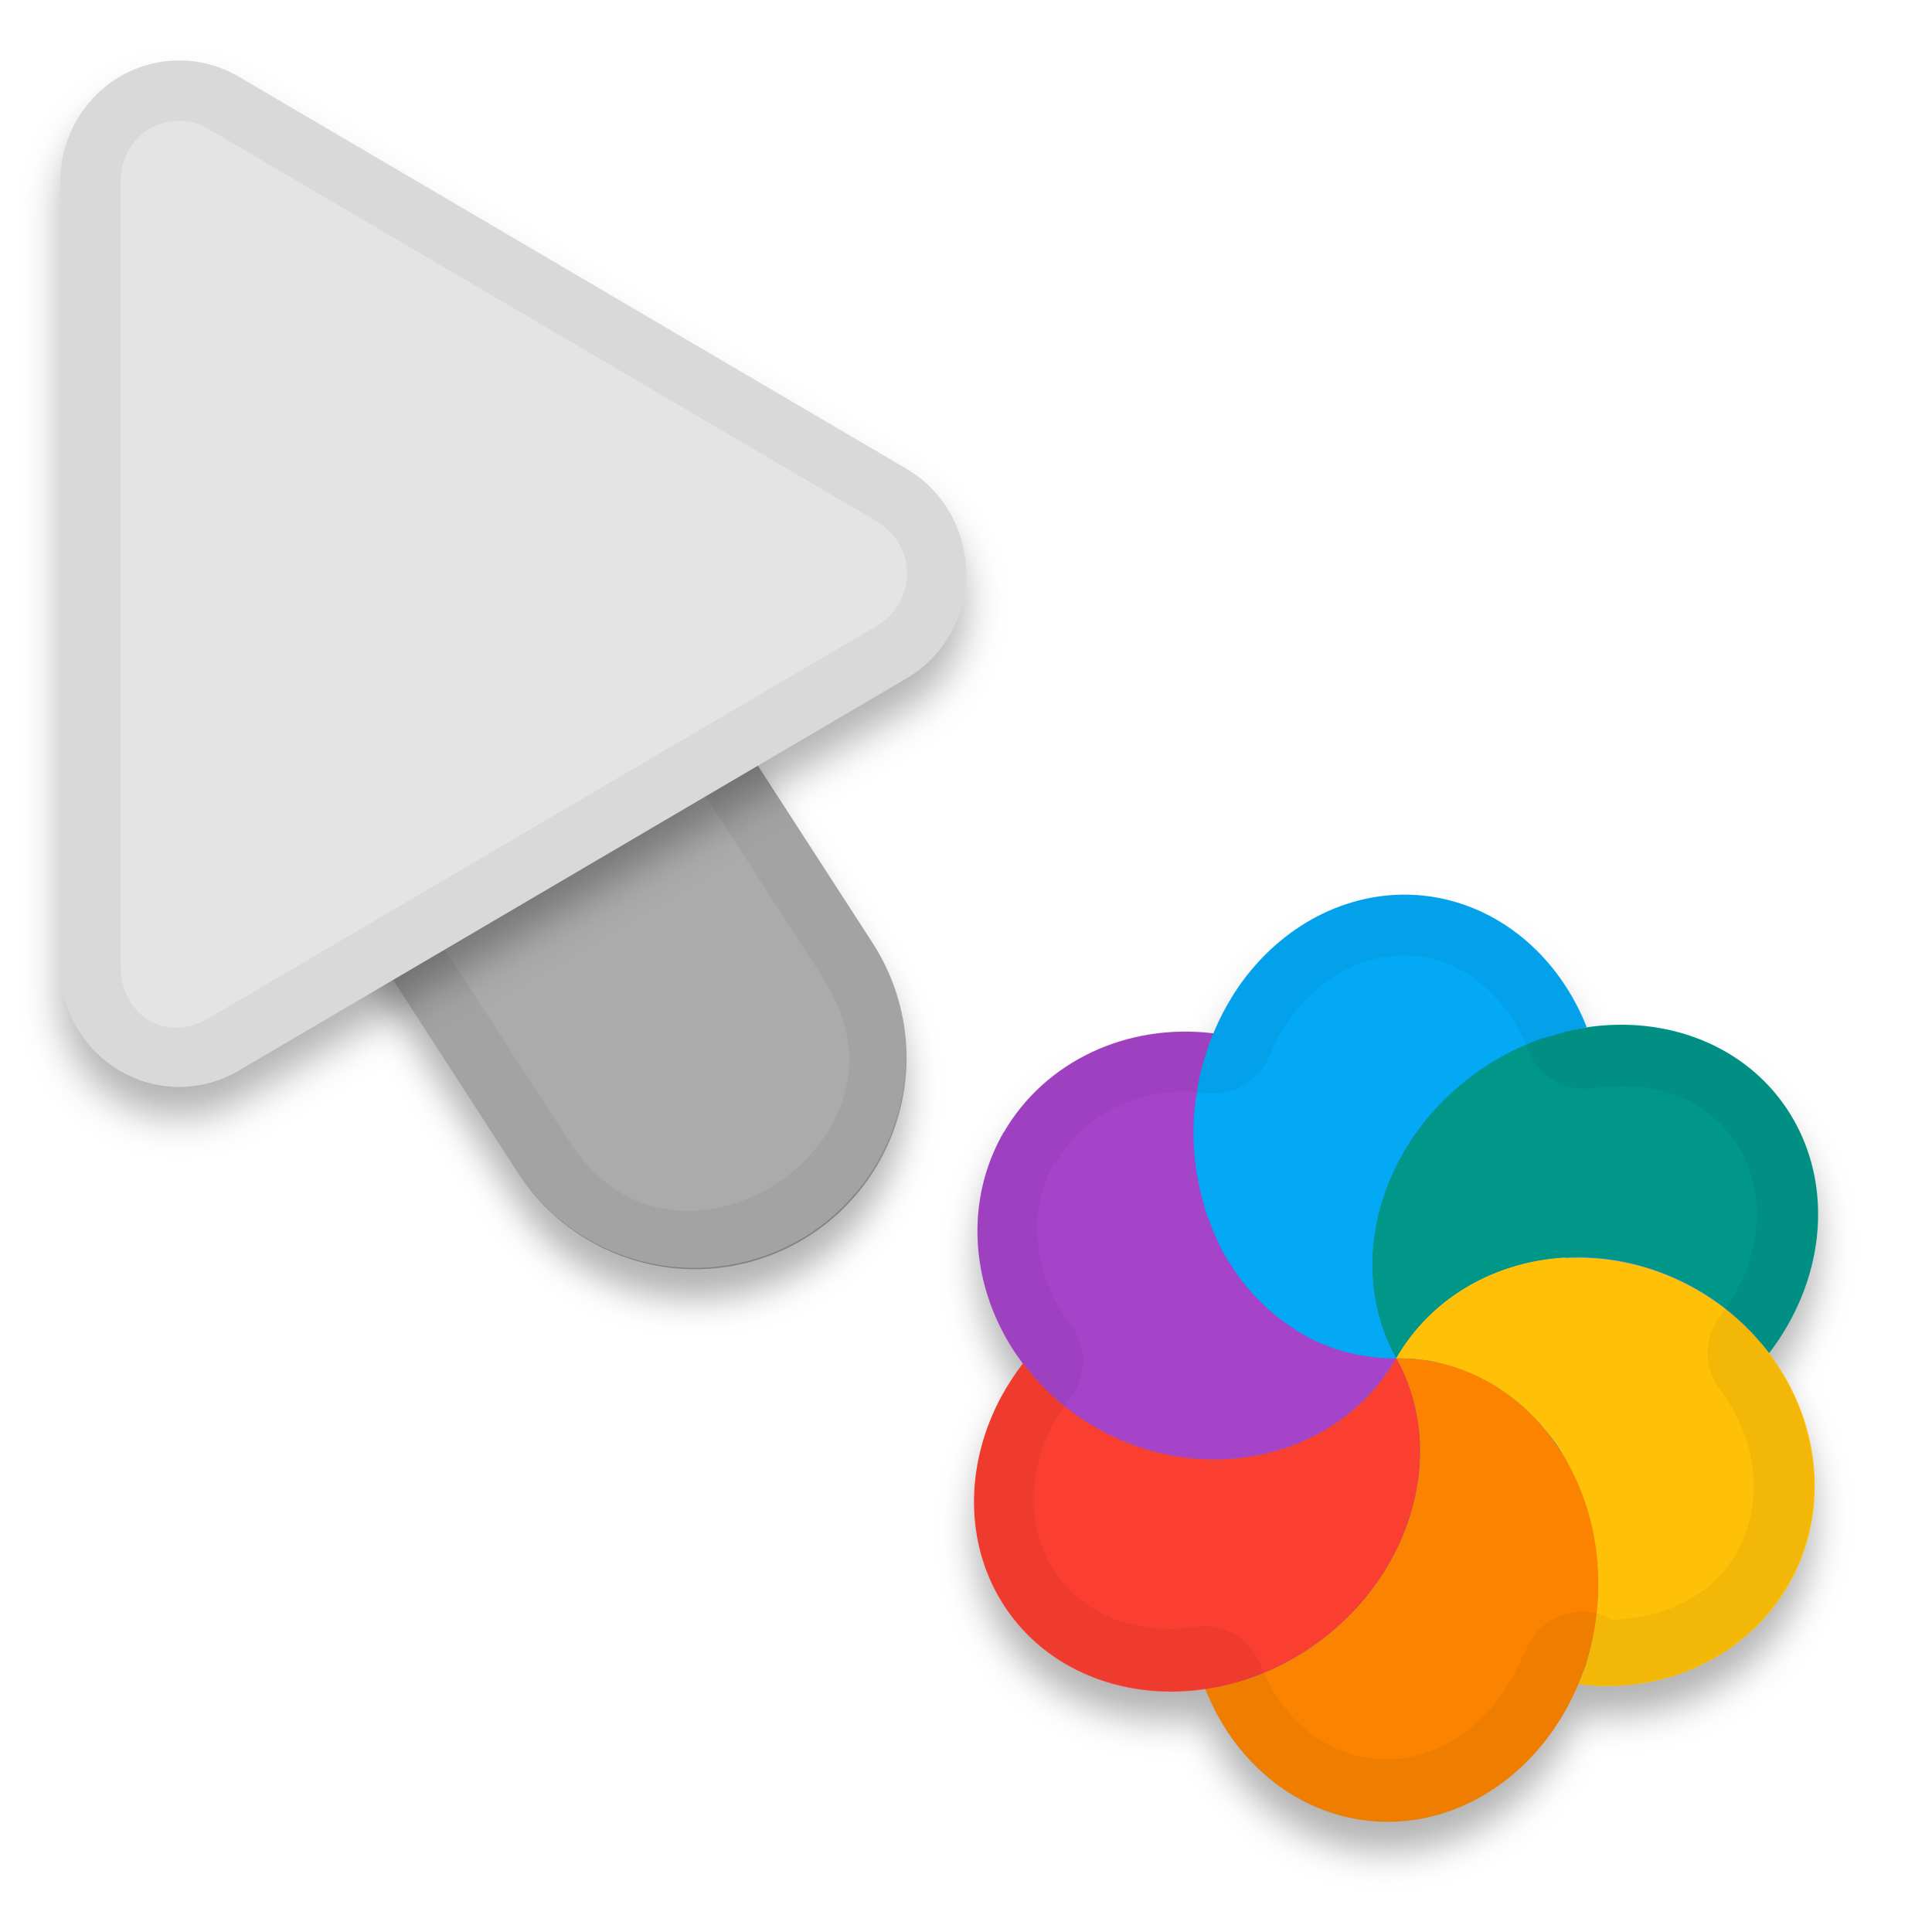
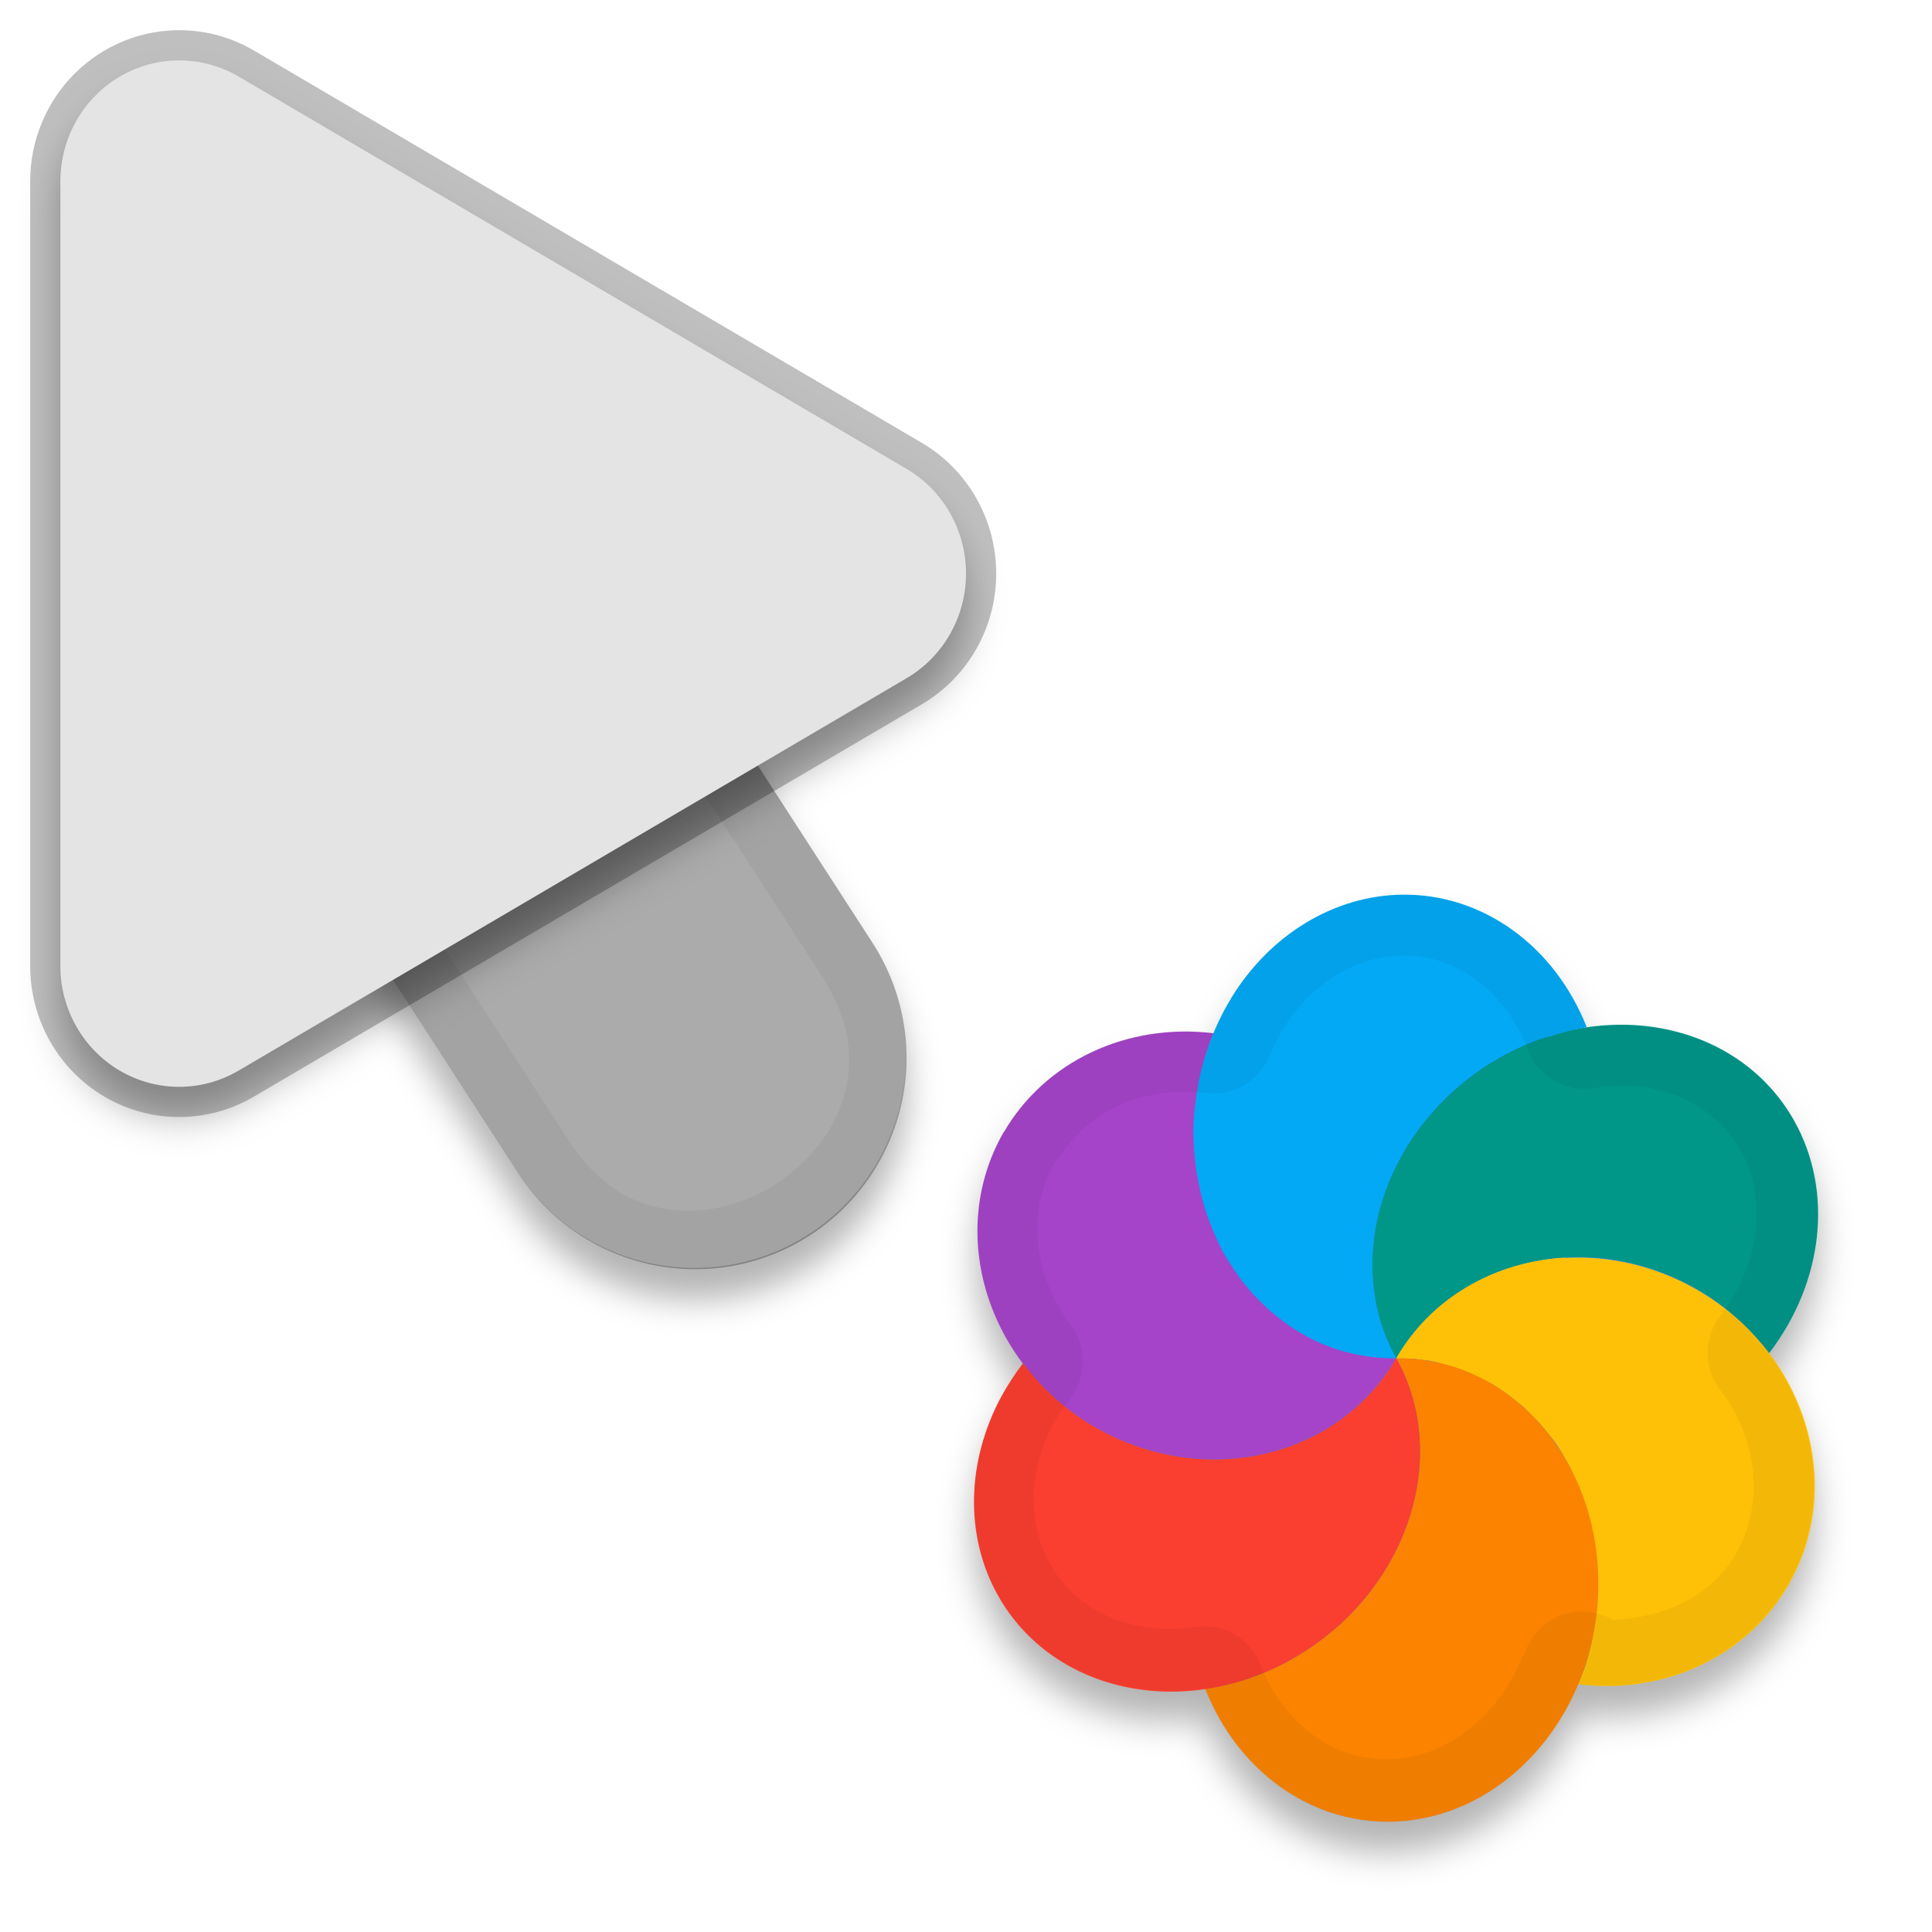
<svg xmlns="http://www.w3.org/2000/svg" id="svg5327" width="32" height="32" version="1.1">
  <defs id="defs5329">
    <filter id="filter843" style="color-interpolation-filters:sRGB" width="1.108" height="1.087" x="-.05" y="-.04">
      <feGaussianBlur id="feGaussianBlur845" stdDeviation=".281" />
    </filter>
    <filter id="filter835" style="color-interpolation-filters:sRGB" width="1.102" height="1.09" x="-.05" y="-.04">
      <feGaussianBlur id="feGaussianBlur837" stdDeviation=".32" />
    </filter>
    <filter id="filter1939" style="color-interpolation-filters:sRGB" width="1.101" height="1.092" x="-.05" y="-.05">
      <feGaussianBlur id="feGaussianBlur1941" stdDeviation=".293" />
    </filter>
  </defs>
-   <g id="layer1" transform="translate(0,-1020.362)">
-     <path id="ellipse861" style="opacity:0.3;fill:#000000;stroke-width:0.375;filter:url(#filter1939)" d="m 16.627,1039.607 c -0.706,1.222 -0.525,2.723 0.327,3.847 -0.024,0 -0.023,-0.01 -0.009,-0.024 -0.131,0.172 -0.249,0.352 -0.352,0.539 -0.589,1.088 -0.613,2.325 -0.065,3.305 0.672,1.202 2.045,1.757 3.447,1.546 7.29e-4,-10e-5 -0.002,0 -0.019,0.013 0.534,1.357 1.729,2.217 3.059,2.201 1.39,-0.019 2.593,-0.98 3.139,-2.335 -0.009,0 -0.01,0.037 -0.014,0.054 1.438,0.177 2.797,-0.465 3.479,-1.643 0.707,-1.225 0.522,-2.73 -0.336,-3.855 0.023,0.01 0.009,0.022 0.021,0.023 0.903,-1.181 1.067,-2.681 0.419,-3.843 -0.679,-1.214 -2.071,-1.771 -3.487,-1.542 0.022,-0.01 0.033,-0.01 0.049,-0.014 a 3.396,3.844 6.279 0 0 -3.058,-2.196 3.396,3.844 6.279 0 0 -2.83,1.709 3.396,3.844 6.279 0 0 -0.29,0.577 c -1.437,-0.176 -2.795,0.465 -3.476,1.642 z m 9.584,8.943 a 6,6.189 30 0 0 -6.98e-4,-2e-4 c 1.01e-4,-2e-4 -6.32e-4,-4e-4 -0.002,0 -4.82e-4,-9e-4 -5.91e-4,6e-4 5.4e-4,9e-4 z" />
-     <path id="path877" style="color:#000000;font-style:normal;font-variant:normal;font-weight:normal;font-stretch:normal;font-size:medium;line-height:normal;font-family:sans-serif;font-variant-ligatures:normal;font-variant-position:normal;font-variant-caps:normal;font-variant-numeric:normal;font-variant-alternates:normal;font-feature-settings:normal;text-indent:0;text-align:start;text-decoration:none;text-decoration-line:none;text-decoration-style:solid;text-decoration-color:#000000;letter-spacing:normal;word-spacing:normal;text-transform:none;writing-mode:lr-tb;direction:ltr;text-orientation:mixed;dominant-baseline:auto;baseline-shift:baseline;text-anchor:start;white-space:normal;shape-padding:0;clip-rule:nonzero;display:inline;overflow:visible;visibility:visible;opacity:0.3;isolation:auto;mix-blend-mode:normal;color-interpolation:sRGB;color-interpolation-filters:linearRGB;solid-color:#000000;solid-opacity:1;vector-effect:none;fill:#000000;fill-opacity:1;fill-rule:nonzero;stroke:none;stroke-width:7;stroke-linecap:round;stroke-linejoin:miter;stroke-miterlimit:4;stroke-dasharray:none;stroke-dashoffset:0;stroke-opacity:1;filter:url(#filter843);color-rendering:auto;image-rendering:auto;shape-rendering:auto;text-rendering:auto;enable-background:accumulate" d="m 6.01,1026.321 a 3.5,3.5 0 0 0 -2.949,5.443 l 5.5,8.5 a 3.501,3.501 0 1 0 5.879,-3.803 l -5.5,-8.5 a 3.5,3.5 0 0 0 -2.93,-1.641 z" />
-     <path id="path4" style="fill:none;stroke:#e4e4e4;stroke-width:7;stroke-linecap:round;stroke-opacity:1" d="m 11.5,1037.863 -5.5,-8.5" />
-     <path id="path881" style="opacity:0.3;fill:#000000;stroke-width:0.5;filter:url(#filter835)" d="m 3.013,1021.864 a 1.967,2.001 0 0 0 -2.013,2 v 12.998 a 1.967,2.001 0 0 0 2.951,1.734 l 11.065,-6.499 a 1.967,2.001 0 0 0 0,-3.468 l -11.065,-6.499 a 1.967,2.001 0 0 0 -0.937,-0.266 z" />
-     <path id="path845" style="color:#000000;font-style:normal;font-variant:normal;font-weight:normal;font-stretch:normal;font-size:medium;line-height:normal;font-family:sans-serif;font-variant-ligatures:normal;font-variant-position:normal;font-variant-caps:normal;font-variant-numeric:normal;font-variant-alternates:normal;font-feature-settings:normal;text-indent:0;text-align:start;text-decoration:none;text-decoration-line:none;text-decoration-style:solid;text-decoration-color:#000000;letter-spacing:normal;word-spacing:normal;text-transform:none;writing-mode:lr-tb;direction:ltr;text-orientation:mixed;dominant-baseline:auto;baseline-shift:baseline;text-anchor:start;white-space:normal;shape-padding:0;clip-rule:nonzero;display:inline;overflow:visible;visibility:visible;opacity:0.25;isolation:auto;mix-blend-mode:normal;color-interpolation:sRGB;color-interpolation-filters:linearRGB;solid-color:#000000;solid-opacity:1;vector-effect:none;fill:#000000;fill-opacity:1;fill-rule:nonzero;stroke:none;stroke-width:7;stroke-linecap:round;stroke-linejoin:miter;stroke-miterlimit:4;stroke-dasharray:none;stroke-dashoffset:0;stroke-opacity:1;color-rendering:auto;image-rendering:auto;shape-rendering:auto;text-rendering:auto;enable-background:accumulate" d="m 6.01,1025.822 a 3.5,3.5 0 0 0 -2.949,5.441 l 5.5,8.5 a 3.501,3.501 0 1 0 5.879,-3.803 l -5.5,-8.5 a 3.5,3.5 0 0 0 -2.93,-1.639 z" />
-     <path id="path858" style="color:#000000;font-style:normal;font-variant:normal;font-weight:normal;font-stretch:normal;font-size:medium;line-height:normal;font-family:sans-serif;font-variant-ligatures:normal;font-variant-position:normal;font-variant-caps:normal;font-variant-numeric:normal;font-variant-alternates:normal;font-feature-settings:normal;text-indent:0;text-align:start;text-decoration:none;text-decoration-line:none;text-decoration-style:solid;text-decoration-color:#000000;letter-spacing:normal;word-spacing:normal;text-transform:none;writing-mode:lr-tb;direction:ltr;text-orientation:mixed;dominant-baseline:auto;baseline-shift:baseline;text-anchor:start;white-space:normal;shape-padding:0;clip-rule:nonzero;display:inline;overflow:visible;visibility:visible;opacity:0.05;isolation:auto;mix-blend-mode:normal;color-interpolation:sRGB;color-interpolation-filters:linearRGB;solid-color:#000000;solid-opacity:1;vector-effect:none;fill:#010101;fill-opacity:1;fill-rule:nonzero;stroke:none;stroke-width:7;stroke-linecap:round;stroke-linejoin:miter;stroke-miterlimit:4;stroke-dasharray:none;stroke-dashoffset:0;stroke-opacity:1;color-rendering:auto;image-rendering:auto;shape-rendering:auto;text-rendering:auto;enable-background:accumulate" d="m 6.01,1025.823 a 3.5,3.5 0 0 0 -2.949,5.441 l 5.5,8.5 a 3.501,3.501 0 1 0 5.879,-3.803 l -5.5,-8.5 a 3.5,3.5 0 0 0 -2.93,-1.639 z m -0.01,1 c 0.853,0.01 1.638,0.448 2.092,1.17 l 0.004,0.01 5.504,8.506 c 0.498,0.77 0.544,1.41 0.383,1.99 -0.161,0.581 -0.577,1.114 -1.125,1.469 -0.548,0.355 -1.205,0.515 -1.801,0.424 -0.595,-0.091 -1.158,-0.396 -1.656,-1.166 l -5.504,-8.506 -0.004,-0.01 C 2.747,1028.991 3.934,1026.802 6,1026.823 Z" />
-     <path id="path8" style="fill:#e4e4e4;stroke-width:0.5" d="m 3.013,1021.364 a 1.967,2.001 0 0 0 -2.013,2 v 12.998 a 1.967,2.001 0 0 0 2.951,1.734 l 11.065,-6.499 a 1.967,2.001 0 0 0 0,-3.468 l -11.065,-6.499 a 1.967,2.001 0 0 0 -0.937,-0.266 z" />
-     <path id="path851" style="opacity:0.05;fill:#010101;stroke-width:0.5;fill-opacity:1" d="M 3.014,1021.364 A 1.967,2.001 0 0 0 1,1023.364 v 12.996 a 1.967,2.001 0 0 0 2.951,1.734 l 11.064,-6.498 a 1.967,2.001 0 0 0 0,-3.469 l -11.064,-6.498 a 1.967,2.001 0 0 0 -0.938,-0.266 z m -0.023,1 c 0.158,0 0.314,0.048 0.453,0.129 l 11.066,6.498 c 0.685,0.402 0.685,1.343 0,1.744 l -11.066,6.498 C 2.759,1037.635 2,1037.194 2,1036.362 v -12.998 c 2.695e-4,-0.584 0.444,-1.013 0.99,-1 z" />
-     <ellipse id="ellipse3" style="fill:#278df2;stroke-width:0.375" cx="-891.58" cy="541.454" rx="6.189" ry="6" transform="rotate(-60)" />
-     <path id="ellipse10" style="fill:#ffc107;stroke-width:0.375" d="m 23.124,1042.858 c 0.094,4e-4 0.188,-3e-4 0.282,0.011 0.064,0.01 0.127,0.012 0.189,0.024 0.049,-2e-4 0.101,0.014 0.15,0.021 0.059,0.017 0.117,0.031 0.175,0.048 0.053,0.015 0.104,0.028 0.156,0.043 0.056,0.015 0.11,0.041 0.165,0.06 0.054,0.025 0.109,0.044 0.162,0.067 0.048,0.027 0.101,0.047 0.149,0.074 0.047,0.027 0.099,0.045 0.147,0.074 0.055,0.032 0.113,0.065 0.164,0.106 0.045,0.027 0.085,0.061 0.13,0.089 0.045,0.038 0.09,0.072 0.135,0.106 0.051,0.041 0.1,0.079 0.144,0.125 0.038,0.038 0.076,0.076 0.114,0.115 0.042,0.041 0.084,0.082 0.124,0.126 0.044,0.058 0.096,0.111 0.139,0.17 0.032,0.031 0.056,0.072 0.085,0.105 0.044,0.057 0.084,0.119 0.123,0.183 0.025,0.043 0.049,0.088 0.073,0.129 0.035,0.058 0.069,0.118 0.093,0.182 0.029,0.05 0.049,0.106 0.076,0.158 0.021,0.056 0.045,0.109 0.068,0.164 0.023,0.06 0.049,0.118 0.066,0.18 0.018,0.065 0.045,0.129 0.062,0.194 0.016,0.052 0.029,0.107 0.042,0.158 0.02,0.076 0.031,0.154 0.047,0.232 0.013,0.043 0.014,0.09 0.026,0.132 0.009,0.071 0.021,0.143 0.029,0.214 0.007,0.065 0.011,0.128 0.018,0.193 0.01,0.105 0.01,0.211 0.01,0.316 -8.88e-4,0.115 -0.01,0.229 -0.021,0.342 -1.35e-4,0.046 -0.011,0.09 -0.016,0.136 -0.01,0.084 -0.023,0.169 -0.038,0.253 -0.01,0.036 -0.019,0.071 -0.018,0.107 -0.015,0.092 -0.038,0.179 -0.062,0.268 -0.01,0.033 -0.016,0.06 -0.025,0.091 -0.028,0.104 -0.066,0.204 -0.104,0.303 -0.01,0.037 -0.029,0.07 -0.041,0.103 1.438,0.177 2.797,-0.465 3.479,-1.643 0.961,-1.665 0.286,-3.854 -1.507,-4.889 -1.793,-1.035 -4.026,-0.525 -4.988,1.139 z m 0,0 c -2.27e-4,5e-4 0,0 0,0 z" />
-     <path id="path9" style="fill:#a544c9;stroke-width:0.375" d="m 16.628,1039.108 c -0.962,1.665 -0.288,3.855 1.506,4.891 1.794,1.036 4.028,0.525 4.989,-1.141 -0.095,5e-4 -0.188,3e-4 -0.282,-0.011 -0.067,-0.01 -0.131,-0.015 -0.197,-0.026 -0.045,3e-4 -0.09,-0.013 -0.136,-0.02 -0.062,-0.016 -0.129,-0.024 -0.191,-0.041 -0.046,-0.012 -0.097,-0.026 -0.146,-0.038 -0.064,-0.017 -0.128,-0.047 -0.192,-0.07 -0.041,-0.011 -0.077,-0.032 -0.115,-0.045 -0.08,-0.033 -0.156,-0.074 -0.232,-0.114 -0.017,-0.021 -0.042,-0.026 -0.063,-0.037 -0.08,-0.046 -0.155,-0.101 -0.234,-0.149 -0.009,-0.024 -0.041,-0.024 -0.057,-0.044 -0.067,-0.05 -0.133,-0.104 -0.2,-0.157 -0.025,-0.026 -0.058,-0.044 -0.084,-0.069 -0.052,-0.052 -0.107,-0.108 -0.162,-0.161 -0.031,-0.031 -0.063,-0.064 -0.093,-0.093 -0.044,-0.057 -0.093,-0.108 -0.135,-0.165 -0.037,-0.038 -0.065,-0.081 -0.096,-0.122 -0.039,-0.054 -0.072,-0.105 -0.107,-0.16 -0.026,-0.046 -0.063,-0.088 -0.09,-0.135 -0.042,-0.073 -0.084,-0.147 -0.118,-0.224 -0.017,-0.03 -0.025,-0.062 -0.042,-0.092 -0.038,-0.086 -0.075,-0.173 -0.108,-0.261 -0.006,-0.031 -0.021,-0.056 -0.032,-0.082 -0.034,-0.089 -0.059,-0.18 -0.084,-0.272 -0.006,-0.031 -0.015,-0.055 -0.021,-0.084 -0.028,-0.099 -0.044,-0.202 -0.066,-0.304 0.009,-0.022 -0.01,-0.039 -0.016,-0.06 -0.015,-0.094 -0.027,-0.191 -0.035,-0.286 0.001,-0.037 -0.009,-0.073 -0.011,-0.108 -0.009,-0.117 -0.013,-0.233 -0.012,-0.35 1.15e-4,-0.22 0.026,-0.439 0.065,-0.655 0.011,-0.036 0.011,-0.074 0.017,-0.109 0.056,-0.288 0.142,-0.568 0.255,-0.836 -1.438,-0.177 -2.797,0.465 -3.479,1.643 z" />
-     <path id="path14" style="fill:#ffc107;stroke-width:0.375" d="m 23.123,1042.858 c 2.196,8.196 1.098,4.098 0,0 z m -1.2e-4,2e-4 c 1.356,0.077 2.336,-0.57 2.802,-1.669 -1.149,0.064 -2.214,0.65 -2.802,1.669 z" />
-     <path id="path11" style="fill:#009688;stroke-width:0.375" d="m 23.189,1039.553 c -0.589,1.088 -0.613,2.325 -0.065,3.305 0.961,-1.665 3.194,-2.175 4.988,-1.14 0.466,0.269 0.872,0.631 1.191,1.056 0.903,-1.181 1.066,-2.682 0.418,-3.843 -0.918,-1.64 -3.138,-2.09 -4.96,-1.005 -0.665,0.395 -1.213,0.963 -1.572,1.627 z m 6.114,3.222 z m -6.179,0.083 z" />
-     <path id="ellipse980" style="fill:#03a9f4;stroke-width:0.375" d="m 20.396,1036.89 a 3.396,3.844 6.279 0 0 -0.622,2.176 3.396,3.844 6.279 0 0 3.35,3.792 c -0.071,-0.121 -0.126,-0.249 -0.179,-0.378 -0.052,-0.129 -0.093,-0.264 -0.126,-0.4 -0.098,-0.406 -0.116,-0.833 -0.055,-1.261 0.041,-0.285 0.118,-0.573 0.229,-0.853 0.056,-0.139 0.12,-0.278 0.194,-0.414 0.086,-0.168 0.189,-0.328 0.303,-0.479 0.225,-0.306 0.491,-0.583 0.792,-0.822 0.151,-0.119 0.309,-0.229 0.476,-0.328 0.24,-0.138 0.483,-0.255 0.731,-0.345 0.072,-0.03 0.145,-0.039 0.218,-0.059 0.173,-0.057 0.348,-0.105 0.524,-0.13 0.022,-0.01 0.034,-0.01 0.051,-0.013 a 3.396,3.844 6.279 0 0 -3.058,-2.196 3.396,3.844 6.279 0 0 -2.829,1.709 z" />
-     <path id="ellipse14" style="fill:#fb8300;stroke-width:0.375" d="m 23.124,1042.858 c -2.27e-4,5e-4 0,0 0,0 z m 0,0 c 0.918,1.639 0.185,3.848 -1.637,4.933 -0.472,0.284 -0.995,0.466 -1.524,0.543 0.535,1.357 1.73,2.217 3.059,2.202 1.878,-0.026 3.423,-1.765 3.451,-3.884 0.028,-2.119 -1.471,-3.817 -3.349,-3.792 z" />
-     <path id="ellipse18" style="fill:#fa3e30;stroke-width:0.375" d="m 16.592,1043.48 c -0.589,1.088 -0.613,2.325 -0.065,3.304 0.917,1.64 3.138,2.091 4.961,1.006 1.821,-1.085 2.554,-3.293 1.637,-4.932 -0.961,1.666 -3.195,2.177 -4.989,1.141 -0.467,-0.269 -0.872,-0.631 -1.191,-1.058 -0.131,0.172 -0.249,0.352 -0.352,0.539 z m 6.532,-0.622 c -2.27e-4,5e-4 0,0 0,0 z" />
-     <path id="ellipse904" style="opacity:0.05;fill:#010101;fill-opacity:1;stroke-width:0.375" d="m 16.628,1039.108 c -0.706,1.222 -0.525,2.723 0.327,3.847 6.33e-4,3e-4 -0.023,-0.01 -0.009,-0.022 -0.132,0.172 -0.25,0.351 -0.352,0.539 -0.589,1.088 -0.613,2.325 -0.065,3.304 0.672,1.202 2.045,1.757 3.447,1.546 6.21e-4,6e-4 -0.019,0.012 -0.016,0.018 0.534,1.357 1.729,2.217 3.059,2.201 1.39,-0.019 2.594,-0.98 3.139,-2.335 -0.009,-0 -0.01,0.035 -0.027,0.048 1.438,0.177 2.797,-0.465 3.479,-1.643 0.707,-1.225 0.522,-2.731 -0.336,-3.855 0.023,0.01 0.009,0.023 0.021,0.023 0.903,-1.181 1.066,-2.681 0.419,-3.842 -0.679,-1.213 -2.071,-1.771 -3.487,-1.542 0.022,-0.01 0.034,-0.01 0.049,-0.013 a 3.396,3.844 6.279 0 0 -3.058,-2.196 3.396,3.844 6.279 0 0 -2.829,1.709 3.396,3.844 6.279 0 0 -0.29,0.577 c -1.437,-0.176 -2.795,0.465 -3.476,1.642 z m 0.861,0.509 -1.93e-4,4e-4 a 1,1 0 0 0 6.33e-4,4e-4 c 0.471,-0.816 1.418,-1.283 2.49,-1.152 a 1,1 0 0 0 1.046,-0.615 c 0.062,-0.151 0.135,-0.295 0.217,-0.432 l -7.68e-4,-3e-4 c 0.488,-0.793 1.238,-1.221 1.989,-1.23 0.855,-0.01 1.629,0.531 2.046,1.472 a 1,1 0 0 0 1.109,0.724 c 1.061,-0.172 1.994,0.224 2.452,1.041 0.427,0.767 0.34,1.81 -0.32,2.702 a 1,1 0 0 0 -0.04,1.238 l 2.1e-4,-2e-4 c 0.638,0.837 0.757,1.893 0.267,2.745 -0.397,0.688 -1.168,1.04 -2.03,1.083 a 1,1 0 0 0 -0.767,-0.105 l 8.63e-4,3e-4 a 1,1 0 0 0 -0.595,0.448 1,1 0 0 0 3.5e-5,10e-5 1,1 0 0 0 -0.088,0.177 l -4.63e-4,-5e-4 -0.002,-0 a 1,1 0 0 0 -0.017,0.064 1,1 0 0 0 -0.009,-0 l -0.02,0.016 c -0.416,1.035 -1.287,1.696 -2.225,1.709 -0.891,0.01 -1.714,-0.55 -2.115,-1.568 l -3.73e-4,-0 a 1,1 0 0 0 -1.065,-0.628 c 0,0 7.39e-4,2e-4 7.39e-4,2e-4 -1.051,0.159 -1.972,-0.236 -2.425,-1.046 -0.367,-0.655 -0.371,-1.518 0.07,-2.337 0.073,-0.124 0.156,-0.248 0.242,-0.37 a 1,1 0 0 0 0.041,-1.239 c 0,0 -6.98e-4,-7e-4 -6.98e-4,-7e-4 -0.632,-0.834 -0.745,-1.885 -0.258,-2.733 z m 8.721,8.438 a 6,6.189 30 0 0 -1.66e-4,-10e-5 c 8.3e-4,5e-4 -6.33e-4,-4e-4 -0.002,-6e-4 -4.42e-4,-7e-4 -2.52e-4,10e-4 0.001,4e-4 z" />
-   </g>
+   <path id="ellipse861" style="opacity:0.3;fill:#000000;stroke-width:0.375;filter:url(#filter1939)" d="m 16.627,19.245 c -0.706,1.222 -0.525,2.723 0.327,3.847 -0.024,0 -0.023,-0.01 -0.009,-0.024 -0.131,0.172 -0.249,0.352 -0.352,0.539 -0.589,1.088 -0.613,2.325 -0.065,3.305 0.672,1.202 2.045,1.757 3.447,1.546 7.29e-4,-10e-5 -0.002,0 -0.019,0.013 0.534,1.357 1.729,2.217 3.059,2.201 1.39,-0.019 2.593,-0.98 3.139,-2.335 -0.009,0 -0.01,0.037 -0.014,0.054 1.438,0.177 2.797,-0.465 3.479,-1.643 0.707,-1.225 0.522,-2.73 -0.336,-3.855 0.023,0.01 0.009,0.022 0.021,0.023 0.903,-1.181 1.067,-2.681 0.419,-3.843 -0.679,-1.214 -2.071,-1.771 -3.487,-1.542 0.022,-0.01 0.033,-0.01 0.049,-0.014 a 3.396,3.844 6.279 0 0 -3.058,-2.196 3.396,3.844 6.279 0 0 -2.83,1.709 3.396,3.844 6.279 0 0 -0.29,0.577 c -1.437,-0.176 -2.795,0.465 -3.476,1.642 z m 9.584,8.943 a 6,6.189 30 0 0 -6.98e-4,-2e-4 c 1.01e-4,-2e-4 -6.32e-4,-4e-4 -0.002,0 -4.82e-4,-9e-4 -5.91e-4,6e-4 5.4e-4,9e-4 z" />
+   <path id="path877" style="color:#000000;font-style:normal;font-variant:normal;font-weight:normal;font-stretch:normal;font-size:medium;line-height:normal;font-family:sans-serif;font-variant-ligatures:normal;font-variant-position:normal;font-variant-caps:normal;font-variant-numeric:normal;font-variant-alternates:normal;font-feature-settings:normal;text-indent:0;text-align:start;text-decoration:none;text-decoration-line:none;text-decoration-style:solid;text-decoration-color:#000000;letter-spacing:normal;word-spacing:normal;text-transform:none;writing-mode:lr-tb;direction:ltr;text-orientation:mixed;dominant-baseline:auto;baseline-shift:baseline;text-anchor:start;white-space:normal;shape-padding:0;clip-rule:nonzero;display:inline;overflow:visible;visibility:visible;opacity:0.3;isolation:auto;mix-blend-mode:normal;color-interpolation:sRGB;color-interpolation-filters:linearRGB;solid-color:#000000;solid-opacity:1;vector-effect:none;fill:#000000;fill-opacity:1;fill-rule:nonzero;stroke:none;stroke-width:7;stroke-linecap:round;stroke-linejoin:miter;stroke-miterlimit:4;stroke-dasharray:none;stroke-dashoffset:0;stroke-opacity:1;filter:url(#filter843);color-rendering:auto;image-rendering:auto;shape-rendering:auto;text-rendering:auto;enable-background:accumulate" d="m 6.01,5.959 a 3.5,3.5 0 0 0 -2.949,5.443 l 5.5,8.5 a 3.501,3.501 0 1 0 5.879,-3.803 l -5.5,-8.5 A 3.5,3.5 0 0 0 6.01,5.959 Z" />
+   <path id="path4" style="fill:none;stroke:#e4e4e4;stroke-width:7;stroke-linecap:round;stroke-opacity:1" d="m 11.5,17.501 -5.5,-8.5" />
+   <path id="path881" style="opacity:0.3;fill:#000000;stroke-width:0.5;filter:url(#filter835)" d="M 3.013,1.502 A 1.967,2.001 0 0 0 1,3.502 V 16.499 A 1.967,2.001 0 0 0 3.951,18.233 L 15.015,11.734 a 1.967,2.001 0 0 0 0,-3.468 L 3.951,1.768 A 1.967,2.001 0 0 0 3.013,1.502 Z" />
+   <path id="path845" style="color:#000000;font-style:normal;font-variant:normal;font-weight:normal;font-stretch:normal;font-size:medium;line-height:normal;font-family:sans-serif;font-variant-ligatures:normal;font-variant-position:normal;font-variant-caps:normal;font-variant-numeric:normal;font-variant-alternates:normal;font-feature-settings:normal;text-indent:0;text-align:start;text-decoration:none;text-decoration-line:none;text-decoration-style:solid;text-decoration-color:#000000;letter-spacing:normal;word-spacing:normal;text-transform:none;writing-mode:lr-tb;direction:ltr;text-orientation:mixed;dominant-baseline:auto;baseline-shift:baseline;text-anchor:start;white-space:normal;shape-padding:0;clip-rule:nonzero;display:inline;overflow:visible;visibility:visible;opacity:0.25;isolation:auto;mix-blend-mode:normal;color-interpolation:sRGB;color-interpolation-filters:linearRGB;solid-color:#000000;solid-opacity:1;vector-effect:none;fill:#000000;fill-opacity:1;fill-rule:nonzero;stroke:none;stroke-width:7;stroke-linecap:round;stroke-linejoin:miter;stroke-miterlimit:4;stroke-dasharray:none;stroke-dashoffset:0;stroke-opacity:1;color-rendering:auto;image-rendering:auto;shape-rendering:auto;text-rendering:auto;enable-background:accumulate" d="m 6.01,5.46 a 3.5,3.5 0 0 0 -2.949,5.441 l 5.5,8.5 a 3.501,3.501 0 1 0 5.879,-3.803 l -5.5,-8.5 A 3.5,3.5 0 0 0 6.01,5.46 Z" />
+   <path id="path858" style="color:#000000;font-style:normal;font-variant:normal;font-weight:normal;font-stretch:normal;font-size:medium;line-height:normal;font-family:sans-serif;font-variant-ligatures:normal;font-variant-position:normal;font-variant-caps:normal;font-variant-numeric:normal;font-variant-alternates:normal;font-feature-settings:normal;text-indent:0;text-align:start;text-decoration:none;text-decoration-line:none;text-decoration-style:solid;text-decoration-color:#000000;letter-spacing:normal;word-spacing:normal;text-transform:none;writing-mode:lr-tb;direction:ltr;text-orientation:mixed;dominant-baseline:auto;baseline-shift:baseline;text-anchor:start;white-space:normal;shape-padding:0;clip-rule:nonzero;display:inline;overflow:visible;visibility:visible;opacity:0.05;isolation:auto;mix-blend-mode:normal;color-interpolation:sRGB;color-interpolation-filters:linearRGB;solid-color:#000000;solid-opacity:1;vector-effect:none;fill:#010101;fill-opacity:1;fill-rule:nonzero;stroke:none;stroke-width:7;stroke-linecap:round;stroke-linejoin:miter;stroke-miterlimit:4;stroke-dasharray:none;stroke-dashoffset:0;stroke-opacity:1;color-rendering:auto;image-rendering:auto;shape-rendering:auto;text-rendering:auto;enable-background:accumulate" d="m 6.01,5.461 a 3.5,3.5 0 0 0 -2.949,5.441 l 5.5,8.5 a 3.501,3.501 0 1 0 5.879,-3.803 l -5.5,-8.5 A 3.5,3.5 0 0 0 6.01,5.461 Z m -0.01,1 c 0.853,0.01 1.638,0.448 2.092,1.17 l 0.004,0.01 5.504,8.506 c 0.498,0.77 0.544,1.41 0.383,1.99 -0.161,0.581 -0.577,1.114 -1.125,1.469 -0.548,0.355 -1.205,0.515 -1.801,0.424 -0.595,-0.091 -1.158,-0.396 -1.656,-1.166 l -5.504,-8.506 -0.004,-0.01 C 2.747,8.629 3.934,6.439 6,6.461 Z" />
+   <path id="path856" style="opacity:0.25;fill:none;stroke:#000000;stroke-width:1;stroke-linecap:round;stroke-linejoin:round;stroke-miterlimit:4;stroke-dasharray:none;stroke-opacity:1" d="m 3.013,1.001 a 1.967,2.001 0 0 0 -2.013,2 v 12.998 a 1.967,2.001 0 0 0 2.951,1.734 L 15.015,11.234 a 1.967,2.001 0 0 0 0,-3.468 L 3.951,1.267 a 1.967,2.001 0 0 0 -0.937,-0.266 z" />
+   <path id="path8" style="fill:#e4e4e4;stroke-width:0.5" d="M 3.013,1.001 A 1.967,2.001 0 0 0 1,3.001 V 15.999 A 1.967,2.001 0 0 0 3.951,17.733 L 15.015,11.234 a 1.967,2.001 0 0 0 0,-3.468 L 3.951,1.267 A 1.967,2.001 0 0 0 3.013,1.001 Z" />
+   <ellipse id="ellipse3" style="fill:#278df2;stroke-width:0.375" cx="-7.92" cy="31.273" rx="6.189" ry="6" transform="rotate(-60)" />
+   <path id="ellipse10" style="fill:#ffc107;stroke-width:0.375" d="m 23.124,22.495 c 0.094,4e-4 0.188,-3e-4 0.282,0.011 0.064,0.01 0.127,0.012 0.189,0.024 0.049,-2e-4 0.101,0.014 0.15,0.021 0.059,0.017 0.117,0.031 0.175,0.048 0.053,0.015 0.104,0.028 0.156,0.043 0.056,0.015 0.11,0.041 0.165,0.06 0.054,0.025 0.109,0.044 0.162,0.067 0.048,0.027 0.101,0.047 0.149,0.074 0.047,0.027 0.099,0.045 0.147,0.074 0.055,0.032 0.113,0.065 0.164,0.106 0.045,0.027 0.085,0.061 0.13,0.089 0.045,0.038 0.09,0.072 0.135,0.106 0.051,0.041 0.1,0.079 0.144,0.125 0.038,0.038 0.076,0.076 0.114,0.115 0.042,0.041 0.084,0.082 0.124,0.126 0.044,0.058 0.096,0.111 0.139,0.17 0.032,0.031 0.056,0.072 0.085,0.105 0.044,0.057 0.084,0.119 0.123,0.183 0.025,0.043 0.049,0.088 0.073,0.129 0.035,0.058 0.069,0.118 0.093,0.182 0.029,0.05 0.049,0.106 0.076,0.158 0.021,0.056 0.045,0.109 0.068,0.164 0.023,0.06 0.049,0.118 0.066,0.18 0.018,0.065 0.045,0.129 0.062,0.194 0.016,0.052 0.029,0.107 0.042,0.158 0.02,0.076 0.031,0.154 0.047,0.232 0.013,0.043 0.014,0.09 0.026,0.132 0.009,0.071 0.021,0.143 0.029,0.214 0.007,0.065 0.011,0.128 0.018,0.193 0.01,0.105 0.01,0.211 0.01,0.316 -8.88e-4,0.115 -0.01,0.229 -0.021,0.342 -1.35e-4,0.046 -0.011,0.09 -0.016,0.136 -0.01,0.084 -0.023,0.169 -0.038,0.253 -0.01,0.036 -0.019,0.071 -0.018,0.107 -0.015,0.092 -0.038,0.179 -0.062,0.268 -0.01,0.033 -0.016,0.06 -0.025,0.091 -0.028,0.104 -0.066,0.204 -0.104,0.303 -0.01,0.037 -0.029,0.07 -0.041,0.103 1.438,0.177 2.797,-0.465 3.479,-1.643 0.961,-1.665 0.286,-3.854 -1.507,-4.889 -1.793,-1.035 -4.026,-0.525 -4.988,1.139 z m 0,0 c -2.27e-4,5e-4 0,0 0,0 z" />
+   <path id="path9" style="fill:#a544c9;stroke-width:0.375" d="m 16.628,18.745 c -0.962,1.665 -0.288,3.855 1.506,4.891 1.794,1.036 4.028,0.525 4.989,-1.141 -0.095,5e-4 -0.188,3e-4 -0.282,-0.011 -0.067,-0.01 -0.131,-0.015 -0.197,-0.026 -0.045,3e-4 -0.09,-0.013 -0.136,-0.02 -0.062,-0.016 -0.129,-0.024 -0.191,-0.041 -0.046,-0.012 -0.097,-0.026 -0.146,-0.038 -0.064,-0.017 -0.128,-0.047 -0.192,-0.07 -0.041,-0.011 -0.077,-0.032 -0.115,-0.045 -0.08,-0.033 -0.156,-0.074 -0.232,-0.114 -0.017,-0.021 -0.042,-0.026 -0.063,-0.037 -0.08,-0.046 -0.155,-0.101 -0.234,-0.149 -0.009,-0.024 -0.041,-0.024 -0.057,-0.044 -0.067,-0.05 -0.133,-0.104 -0.2,-0.157 -0.025,-0.026 -0.058,-0.044 -0.084,-0.069 -0.052,-0.052 -0.107,-0.108 -0.162,-0.161 -0.031,-0.031 -0.063,-0.064 -0.093,-0.093 -0.044,-0.057 -0.093,-0.108 -0.135,-0.165 -0.037,-0.038 -0.065,-0.081 -0.096,-0.122 -0.039,-0.054 -0.072,-0.105 -0.107,-0.16 -0.026,-0.046 -0.063,-0.088 -0.09,-0.135 -0.042,-0.073 -0.084,-0.147 -0.118,-0.224 -0.017,-0.03 -0.025,-0.062 -0.042,-0.092 -0.038,-0.086 -0.075,-0.173 -0.108,-0.261 -0.006,-0.031 -0.021,-0.056 -0.032,-0.082 -0.034,-0.089 -0.059,-0.18 -0.084,-0.272 -0.006,-0.031 -0.015,-0.055 -0.021,-0.084 -0.028,-0.099 -0.044,-0.202 -0.066,-0.304 0.009,-0.022 -0.01,-0.039 -0.016,-0.06 -0.015,-0.094 -0.027,-0.191 -0.035,-0.286 0.001,-0.037 -0.009,-0.073 -0.011,-0.108 -0.009,-0.117 -0.013,-0.233 -0.012,-0.35 1.15e-4,-0.22 0.026,-0.439 0.065,-0.655 0.011,-0.036 0.011,-0.074 0.017,-0.109 0.056,-0.288 0.142,-0.568 0.255,-0.836 -1.438,-0.177 -2.797,0.465 -3.479,1.643 z" />
+   <path id="path14" style="fill:#ffc107;stroke-width:0.375" d="m 23.123,22.496 c 2.196,8.196 1.098,4.098 0,0 z m -1.2e-4,2e-4 c 1.356,0.077 2.336,-0.57 2.802,-1.669 -1.149,0.064 -2.214,0.65 -2.802,1.669 z" />
+   <path id="path11" style="fill:#009688;stroke-width:0.375" d="m 23.189,19.191 c -0.589,1.088 -0.613,2.325 -0.065,3.305 0.961,-1.665 3.194,-2.175 4.988,-1.14 0.466,0.269 0.872,0.631 1.191,1.056 0.903,-1.181 1.066,-2.682 0.418,-3.843 -0.918,-1.64 -3.138,-2.09 -4.96,-1.005 -0.665,0.395 -1.213,0.963 -1.572,1.627 z m 6.114,3.222 z m -6.179,0.083 z" />
+   <path id="ellipse980" style="fill:#03a9f4;stroke-width:0.375" d="m 20.396,16.528 a 3.396,3.844 6.279 0 0 -0.622,2.176 3.396,3.844 6.279 0 0 3.35,3.792 c -0.071,-0.121 -0.126,-0.249 -0.179,-0.378 -0.052,-0.129 -0.093,-0.264 -0.126,-0.4 -0.098,-0.406 -0.116,-0.833 -0.055,-1.261 0.041,-0.285 0.118,-0.573 0.229,-0.853 0.056,-0.139 0.12,-0.278 0.194,-0.414 0.086,-0.168 0.189,-0.328 0.303,-0.479 0.225,-0.306 0.491,-0.583 0.792,-0.822 0.151,-0.119 0.309,-0.229 0.476,-0.328 0.24,-0.138 0.483,-0.255 0.731,-0.345 0.072,-0.03 0.145,-0.039 0.218,-0.059 0.173,-0.057 0.348,-0.105 0.524,-0.13 0.022,-0.01 0.034,-0.01 0.051,-0.013 a 3.396,3.844 6.279 0 0 -3.058,-2.196 3.396,3.844 6.279 0 0 -2.829,1.709 z" />
+   <path id="ellipse14" style="fill:#fb8300;stroke-width:0.375" d="m 23.124,22.495 c -2.27e-4,5e-4 0,0 0,0 z m 0,0 c 0.918,1.639 0.185,3.848 -1.637,4.933 -0.472,0.284 -0.995,0.466 -1.524,0.543 0.535,1.357 1.73,2.217 3.059,2.202 1.878,-0.026 3.423,-1.765 3.451,-3.884 0.028,-2.119 -1.471,-3.817 -3.349,-3.792 z" />
+   <path id="ellipse18" style="fill:#fa3e30;stroke-width:0.375" d="m 16.592,23.118 c -0.589,1.088 -0.613,2.325 -0.065,3.304 0.917,1.64 3.138,2.091 4.961,1.006 1.821,-1.085 2.554,-3.293 1.637,-4.932 -0.961,1.666 -3.195,2.177 -4.989,1.141 -0.467,-0.269 -0.872,-0.631 -1.191,-1.058 -0.131,0.172 -0.249,0.352 -0.352,0.539 z m 6.532,-0.622 c -2.27e-4,5e-4 0,0 0,0 z" />
+   <path id="ellipse904" style="opacity:0.05;fill:#010101;fill-opacity:1;stroke-width:0.375" d="m 16.628,18.745 c -0.706,1.222 -0.525,2.723 0.327,3.847 6.33e-4,3e-4 -0.023,-0.01 -0.009,-0.022 -0.132,0.172 -0.25,0.351 -0.352,0.539 -0.589,1.088 -0.613,2.325 -0.065,3.304 0.672,1.202 2.045,1.757 3.447,1.546 6.21e-4,6e-4 -0.019,0.012 -0.016,0.018 0.534,1.357 1.729,2.217 3.059,2.201 1.39,-0.019 2.594,-0.98 3.139,-2.335 -0.009,0 -0.01,0.035 -0.027,0.048 1.438,0.177 2.797,-0.465 3.479,-1.643 0.707,-1.225 0.522,-2.731 -0.336,-3.855 0.023,0.01 0.009,0.023 0.021,0.023 0.903,-1.181 1.066,-2.681 0.419,-3.842 -0.679,-1.213 -2.071,-1.771 -3.487,-1.542 0.022,-0.01 0.034,-0.01 0.049,-0.013 a 3.396,3.844 6.279 0 0 -3.058,-2.196 3.396,3.844 6.279 0 0 -2.829,1.709 3.396,3.844 6.279 0 0 -0.29,0.577 c -1.437,-0.176 -2.795,0.465 -3.476,1.642 z m 0.861,0.509 -1.93e-4,4e-4 a 1,1 0 0 0 6.33e-4,4e-4 c 0.471,-0.816 1.418,-1.283 2.49,-1.152 a 1,1 0 0 0 1.046,-0.615 c 0.062,-0.151 0.135,-0.295 0.217,-0.432 l -7.68e-4,-3e-4 c 0.488,-0.793 1.238,-1.221 1.989,-1.23 0.855,-0.01 1.629,0.531 2.046,1.472 a 1,1 0 0 0 1.109,0.724 c 1.061,-0.172 1.994,0.224 2.452,1.041 0.427,0.767 0.34,1.81 -0.32,2.702 a 1,1 0 0 0 -0.04,1.238 l 2.1e-4,-2e-4 c 0.638,0.837 0.757,1.893 0.267,2.745 -0.397,0.688 -1.168,1.04 -2.03,1.083 a 1,1 0 0 0 -0.767,-0.105 l 8.63e-4,3e-4 a 1,1 0 0 0 -0.595,0.448 1,1 0 0 0 3.5e-5,10e-5 1,1 0 0 0 -0.088,0.177 l -4.63e-4,-5e-4 h -0.002 a 1,1 0 0 0 -0.017,0.064 1,1 0 0 0 -0.009,0 l -0.02,0.016 c -0.416,1.035 -1.287,1.696 -2.225,1.709 -0.891,0.01 -1.714,-0.55 -2.115,-1.568 h -3.73e-4 a 1,1 0 0 0 -1.065,-0.628 c 0,0 7.39e-4,2e-4 7.39e-4,2e-4 -1.051,0.159 -1.972,-0.236 -2.425,-1.046 -0.367,-0.655 -0.371,-1.518 0.07,-2.337 0.073,-0.124 0.156,-0.248 0.242,-0.37 a 1,1 0 0 0 0.041,-1.239 c 0,0 -6.98e-4,-7e-4 -6.98e-4,-7e-4 -0.632,-0.834 -0.745,-1.885 -0.258,-2.733 z m 8.721,8.438 a 6,6.189 30 0 0 -1.66e-4,-10e-5 c 8.3e-4,5e-4 -6.33e-4,-4e-4 -0.002,-6e-4 -4.42e-4,-7e-4 -2.52e-4,10e-4 0.001,4e-4 z" />
</svg>
